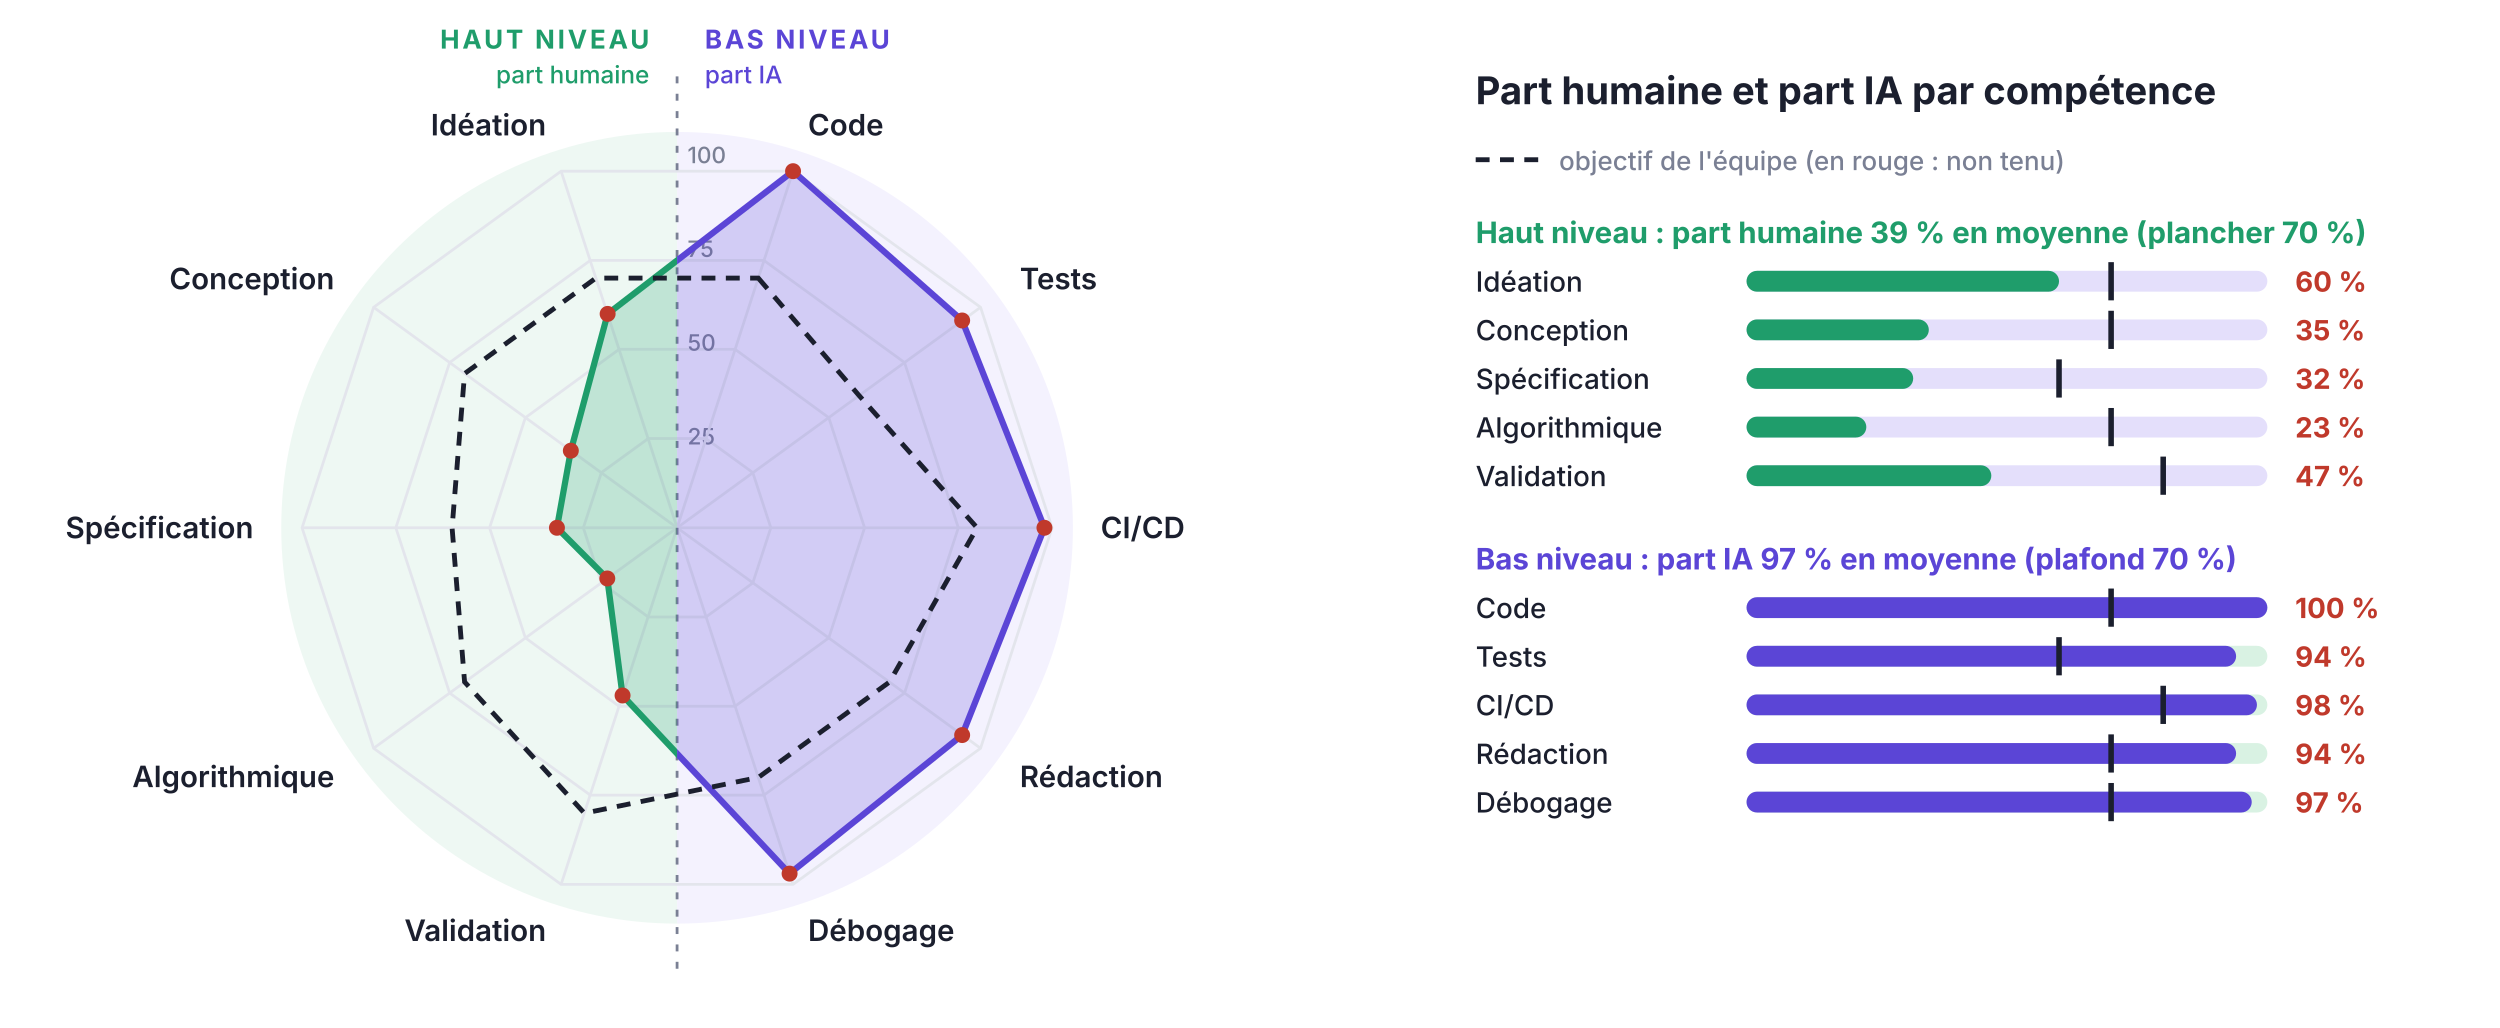
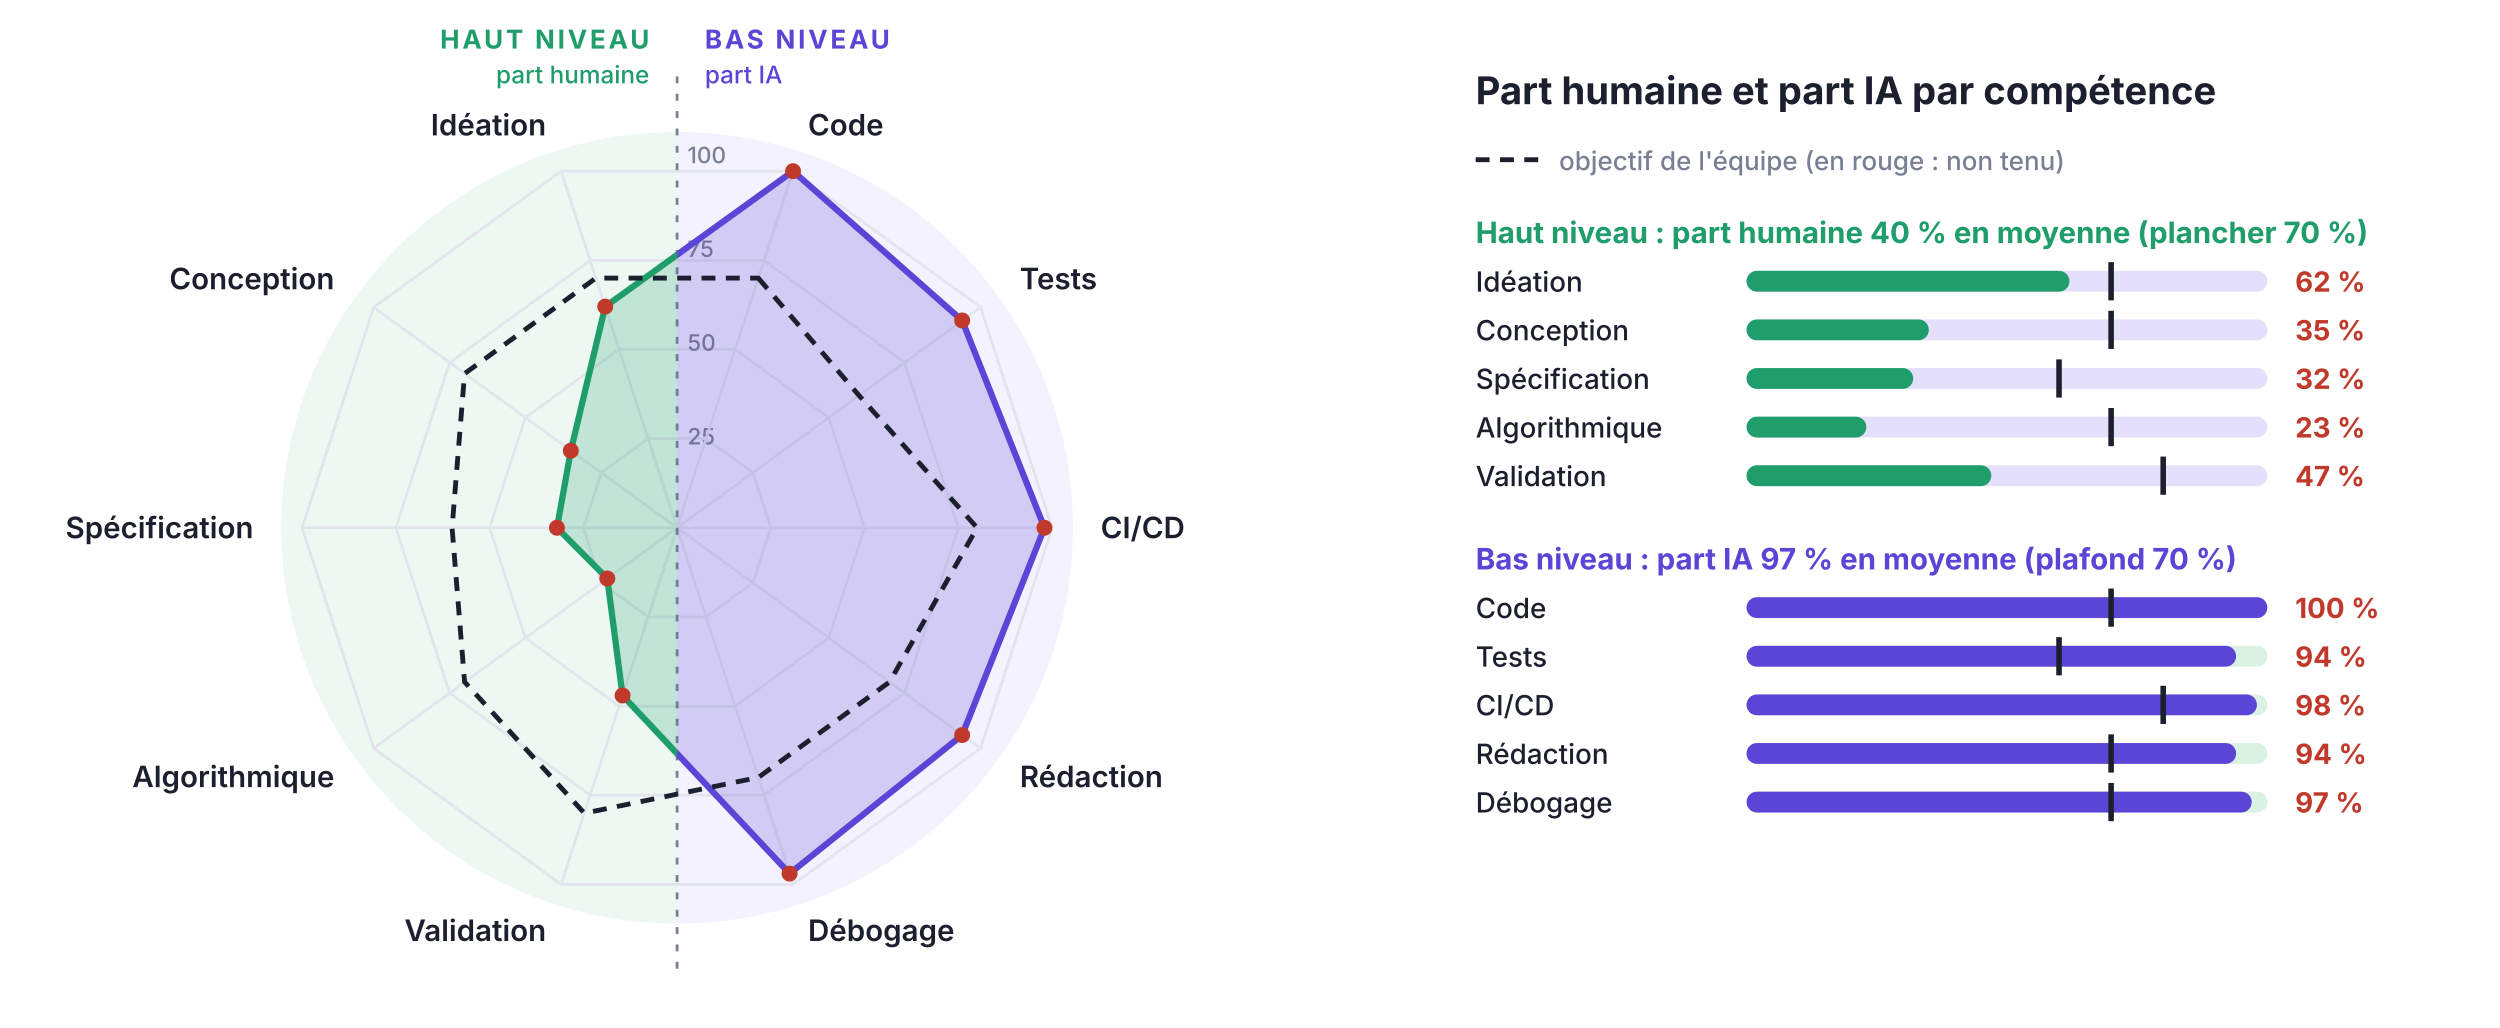
<svg xmlns="http://www.w3.org/2000/svg" viewBox="0 0 720 296" width="720" height="296">
  <defs>
    <clipPath id="moitie-haut">
      <rect x="0" y="0" width="195" height="296" />
    </clipPath>
    <clipPath id="moitie-bas">
      <rect x="195" y="0" width="720" height="296" />
    </clipPath>
  </defs>
  <path d="M195,38 A114,114 0 0 1 195,266 Z" fill="#f4f2fe" />
  <path d="M195,38 A114,114 0 0 0 195,266 Z" fill="#eef8f3" />
  <polygon points="203.3,126.3 216.8,136.1 222.0,152.0 216.8,167.9 203.3,177.7 186.7,177.7 173.2,167.9 168.0,152.0 173.2,136.1 186.7,126.3" fill="none" stroke="#e3e5ec" stroke-width="0.8" />
  <text x="198.0" y="128.0" font-family="Inter, 'Helvetica Neue', Helvetica, Arial, sans-serif" font-size="6.5" font-weight="500" fill="#7a8094" text-anchor="start">25</text>
  <polygon points="211.7,100.6 238.7,120.3 249.0,152.0 238.7,183.7 211.7,203.4 178.3,203.4 151.3,183.7 141.0,152.0 151.3,120.3 178.3,100.6" fill="none" stroke="#e3e5ec" stroke-width="0.8" />
  <text x="198.0" y="101.0" font-family="Inter, 'Helvetica Neue', Helvetica, Arial, sans-serif" font-size="6.5" font-weight="500" fill="#7a8094" text-anchor="start">50</text>
  <polygon points="220.0,75.0 260.5,104.4 276.0,152.0 260.5,199.6 220.0,229.0 170.0,229.0 129.5,199.6 114.0,152.0 129.5,104.4 170.0,75.0" fill="none" stroke="#e3e5ec" stroke-width="0.8" />
  <text x="198.0" y="74.0" font-family="Inter, 'Helvetica Neue', Helvetica, Arial, sans-serif" font-size="6.5" font-weight="500" fill="#7a8094" text-anchor="start">75</text>
  <polygon points="228.4,49.3 282.4,88.5 303.0,152.0 282.4,215.5 228.4,254.7 161.6,254.7 107.6,215.5 87.0,152.0 107.6,88.5 161.6,49.3" fill="none" stroke="#e3e5ec" stroke-width="0.8" />
  <text x="198.0" y="47.0" font-family="Inter, 'Helvetica Neue', Helvetica, Arial, sans-serif" font-size="6.5" font-weight="500" fill="#7a8094" text-anchor="start">100</text>
  <line x1="195" y1="152" x2="228.4" y2="49.3" stroke="#e3e5ec" stroke-width="0.8" />
  <text x="232.7" y="39.0" font-family="Inter, 'Helvetica Neue', Helvetica, Arial, sans-serif" font-size="8.5" font-weight="600" fill="#1b1f2e" text-anchor="start">Code</text>
  <line x1="195" y1="152" x2="282.4" y2="88.5" stroke="#e3e5ec" stroke-width="0.8" />
  <text x="293.7" y="83.3" font-family="Inter, 'Helvetica Neue', Helvetica, Arial, sans-serif" font-size="8.5" font-weight="600" fill="#1b1f2e" text-anchor="start">Tests</text>
  <line x1="195" y1="152" x2="303.0" y2="152.0" stroke="#e3e5ec" stroke-width="0.8" />
  <text x="317.0" y="155.0" font-family="Inter, 'Helvetica Neue', Helvetica, Arial, sans-serif" font-size="8.5" font-weight="600" fill="#1b1f2e" text-anchor="start">CI/CD</text>
  <line x1="195" y1="152" x2="282.4" y2="215.5" stroke="#e3e5ec" stroke-width="0.8" />
  <text x="293.7" y="226.7" font-family="Inter, 'Helvetica Neue', Helvetica, Arial, sans-serif" font-size="8.5" font-weight="600" fill="#1b1f2e" text-anchor="start">Rédaction</text>
  <line x1="195" y1="152" x2="228.4" y2="254.7" stroke="#e3e5ec" stroke-width="0.8" />
  <text x="232.7" y="271.0" font-family="Inter, 'Helvetica Neue', Helvetica, Arial, sans-serif" font-size="8.5" font-weight="600" fill="#1b1f2e" text-anchor="start">Débogage</text>
  <line x1="195" y1="152" x2="161.6" y2="254.7" stroke="#e3e5ec" stroke-width="0.8" />
  <text x="157.3" y="271.0" font-family="Inter, 'Helvetica Neue', Helvetica, Arial, sans-serif" font-size="8.5" font-weight="600" fill="#1b1f2e" text-anchor="end">Validation</text>
  <line x1="195" y1="152" x2="107.6" y2="215.5" stroke="#e3e5ec" stroke-width="0.8" />
  <text x="96.3" y="226.7" font-family="Inter, 'Helvetica Neue', Helvetica, Arial, sans-serif" font-size="8.5" font-weight="600" fill="#1b1f2e" text-anchor="end">Algorithmique</text>
  <line x1="195" y1="152" x2="87.0" y2="152.0" stroke="#e3e5ec" stroke-width="0.8" />
  <text x="73.0" y="155.0" font-family="Inter, 'Helvetica Neue', Helvetica, Arial, sans-serif" font-size="8.5" font-weight="600" fill="#1b1f2e" text-anchor="end">Spécification</text>
  <line x1="195" y1="152" x2="107.6" y2="88.5" stroke="#e3e5ec" stroke-width="0.8" />
  <text x="96.3" y="83.3" font-family="Inter, 'Helvetica Neue', Helvetica, Arial, sans-serif" font-size="8.5" font-weight="600" fill="#1b1f2e" text-anchor="end">Conception</text>
  <line x1="195" y1="152" x2="161.6" y2="49.3" stroke="#e3e5ec" stroke-width="0.8" />
  <text x="157.3" y="39.0" font-family="Inter, 'Helvetica Neue', Helvetica, Arial, sans-serif" font-size="8.5" font-weight="600" fill="#1b1f2e" text-anchor="end">Idéation</text>
  <line x1="195" y1="22" x2="195" y2="282" stroke="#7a8094" stroke-width="0.8" stroke-dasharray="2 3" />
  <text x="187.0" y="14.0" font-family="Inter, 'Helvetica Neue', Helvetica, Arial, sans-serif" font-size="7.5" font-weight="700" fill="#1f9d6b" text-anchor="end" letter-spacing="0.8">HAUT NIVEAU</text>
  <text x="187.0" y="24.0" font-family="Inter, 'Helvetica Neue', Helvetica, Arial, sans-serif" font-size="7" font-weight="500" fill="#1f9d6b" text-anchor="end">part humaine</text>
  <text x="203.0" y="14.0" font-family="Inter, 'Helvetica Neue', Helvetica, Arial, sans-serif" font-size="7.5" font-weight="700" fill="#5b45d6" text-anchor="start" letter-spacing="0.8">BAS NIVEAU</text>
  <text x="203.0" y="24.0" font-family="Inter, 'Helvetica Neue', Helvetica, Arial, sans-serif" font-size="7" font-weight="500" fill="#5b45d6" text-anchor="start">part IA</text>
  <g clip-path="url(#moitie-haut)">
-     <polygon points="228.4,49.3 277.1,92.3 300.8,152.0 277.1,211.7 227.4,251.6 179.3,200.3 174.9,166.6 160.4,152.0 164.4,129.8 175.0,90.4" fill="#1f9d6b" fill-opacity="0.22" stroke="#1f9d6b" stroke-width="1.8" stroke-linejoin="round" />
+     <polygon points="228.4,49.3 277.1,92.3 300.8,152.0 277.1,211.7 227.4,251.6 179.3,200.3 174.9,166.6 160.4,152.0 164.4,129.8 174.3,88.3" fill="#1f9d6b" fill-opacity="0.22" stroke="#1f9d6b" stroke-width="1.8" stroke-linejoin="round" />
    <polygon points="218.4,80.1 247.4,113.9 281.4,152.0 256.2,196.4 218.4,223.9 168.3,234.2 133.8,196.4 130.2,152.0 133.8,107.6 171.6,80.1" fill="none" stroke="#1b1f2e" stroke-width="1.4" stroke-dasharray="4 3" />
  </g>
  <g clip-path="url(#moitie-bas)">
-     <polygon points="228.4,49.3 277.1,92.3 300.8,152.0 277.1,211.7 227.4,251.6 179.3,200.3 174.9,166.6 160.4,152.0 164.4,129.8 175.0,90.4" fill="#5b45d6" fill-opacity="0.22" stroke="#5b45d6" stroke-width="1.8" stroke-linejoin="round" />
+     <polygon points="228.4,49.3 277.1,92.3 300.8,152.0 277.1,211.7 227.4,251.6 179.3,200.3 174.9,166.6 160.4,152.0 164.4,129.8 174.3,88.3" fill="#5b45d6" fill-opacity="0.22" stroke="#5b45d6" stroke-width="1.8" stroke-linejoin="round" />
    <polygon points="218.4,80.1 247.4,113.9 281.4,152.0 256.2,196.4 218.4,223.9 168.3,234.2 133.8,196.4 130.2,152.0 133.8,107.6 171.6,80.1" fill="none" stroke="#1b1f2e" stroke-width="1.4" stroke-dasharray="4 3" />
  </g>
  <circle cx="228.4" cy="49.3" r="2.3" fill="#c0392b" />
  <circle cx="277.1" cy="92.3" r="2.3" fill="#c0392b" />
  <circle cx="300.8" cy="152.0" r="2.3" fill="#c0392b" />
  <circle cx="277.1" cy="211.7" r="2.3" fill="#c0392b" />
  <circle cx="227.4" cy="251.6" r="2.3" fill="#c0392b" />
  <circle cx="179.3" cy="200.3" r="2.3" fill="#c0392b" />
  <circle cx="174.9" cy="166.6" r="2.3" fill="#c0392b" />
  <circle cx="160.4" cy="152.0" r="2.3" fill="#c0392b" />
  <circle cx="164.4" cy="129.8" r="2.3" fill="#c0392b" />
-   <circle cx="175.0" cy="90.4" r="2.3" fill="#c0392b" />
+   <circle cx="174.3" cy="88.3" r="2.3" fill="#c0392b" />
  <text x="425.0" y="30.0" font-family="Inter, 'Helvetica Neue', Helvetica, Arial, sans-serif" font-size="11" font-weight="700" fill="#1b1f2e" text-anchor="start">Part humaine et part IA par compétence</text>
  <line x1="425" y1="46" x2="443" y2="46" stroke="#1b1f2e" stroke-width="1.4" stroke-dasharray="4 3" />
  <text x="449.0" y="49.0" font-family="Inter, 'Helvetica Neue', Helvetica, Arial, sans-serif" font-size="7.5" font-weight="500" fill="#7a8094" text-anchor="start">objectif de l'équipe (en rouge : non tenu)</text>
-   <text x="425.0" y="70.0" font-family="Inter, 'Helvetica Neue', Helvetica, Arial, sans-serif" font-size="8.5" font-weight="700" fill="#1f9d6b" text-anchor="start">Haut niveau : part humaine 39 % en moyenne (plancher 70 %)</text>
+   <text x="425.0" y="70.0" font-family="Inter, 'Helvetica Neue', Helvetica, Arial, sans-serif" font-size="8.5" font-weight="700" fill="#1f9d6b" text-anchor="start">Haut niveau : part humaine 40 % en moyenne (plancher 70 %)</text>
  <text x="425.0" y="84.0" font-family="Inter, 'Helvetica Neue', Helvetica, Arial, sans-serif" font-size="8" font-weight="500" fill="#1b1f2e" text-anchor="start">Idéation</text>
  <rect x="503" y="78" width="150" height="6" rx="3" fill="#e4dffb" />
-   <rect x="503" y="78" width="90.0" height="6" rx="3" fill="#1f9d6b" />
+   <rect x="503" y="78" width="93.0" height="6" rx="3" fill="#1f9d6b" />
  <line x1="608.0" y1="75.5" x2="608.0" y2="86.5" stroke="#1b1f2e" stroke-width="1.6" />
-   <text x="661.0" y="84.0" font-family="Inter, 'Helvetica Neue', Helvetica, Arial, sans-serif" font-size="8" font-weight="700" fill="#c0392b" text-anchor="start">60 %</text>
+   <text x="661.0" y="84.0" font-family="Inter, 'Helvetica Neue', Helvetica, Arial, sans-serif" font-size="8" font-weight="700" fill="#c0392b" text-anchor="start">62 %</text>
  <text x="425.0" y="98.0" font-family="Inter, 'Helvetica Neue', Helvetica, Arial, sans-serif" font-size="8" font-weight="500" fill="#1b1f2e" text-anchor="start">Conception</text>
  <rect x="503" y="92" width="150" height="6" rx="3" fill="#e4dffb" />
  <rect x="503" y="92" width="52.5" height="6" rx="3" fill="#1f9d6b" />
  <line x1="608.0" y1="89.5" x2="608.0" y2="100.5" stroke="#1b1f2e" stroke-width="1.6" />
  <text x="661.0" y="98.0" font-family="Inter, 'Helvetica Neue', Helvetica, Arial, sans-serif" font-size="8" font-weight="700" fill="#c0392b" text-anchor="start">35 %</text>
  <text x="425.0" y="112.0" font-family="Inter, 'Helvetica Neue', Helvetica, Arial, sans-serif" font-size="8" font-weight="500" fill="#1b1f2e" text-anchor="start">Spécification</text>
  <rect x="503" y="106" width="150" height="6" rx="3" fill="#e4dffb" />
  <rect x="503" y="106" width="48.0" height="6" rx="3" fill="#1f9d6b" />
  <line x1="593.0" y1="103.5" x2="593.0" y2="114.5" stroke="#1b1f2e" stroke-width="1.6" />
  <text x="661.0" y="112.0" font-family="Inter, 'Helvetica Neue', Helvetica, Arial, sans-serif" font-size="8" font-weight="700" fill="#c0392b" text-anchor="start">32 %</text>
  <text x="425.0" y="126.0" font-family="Inter, 'Helvetica Neue', Helvetica, Arial, sans-serif" font-size="8" font-weight="500" fill="#1b1f2e" text-anchor="start">Algorithmique</text>
  <rect x="503" y="120" width="150" height="6" rx="3" fill="#e4dffb" />
  <rect x="503" y="120" width="34.5" height="6" rx="3" fill="#1f9d6b" />
  <line x1="608.0" y1="117.5" x2="608.0" y2="128.5" stroke="#1b1f2e" stroke-width="1.6" />
  <text x="661.0" y="126.0" font-family="Inter, 'Helvetica Neue', Helvetica, Arial, sans-serif" font-size="8" font-weight="700" fill="#c0392b" text-anchor="start">23 %</text>
  <text x="425.0" y="140.0" font-family="Inter, 'Helvetica Neue', Helvetica, Arial, sans-serif" font-size="8" font-weight="500" fill="#1b1f2e" text-anchor="start">Validation</text>
  <rect x="503" y="134" width="150" height="6" rx="3" fill="#e4dffb" />
  <rect x="503" y="134" width="70.5" height="6" rx="3" fill="#1f9d6b" />
  <line x1="623.0" y1="131.5" x2="623.0" y2="142.5" stroke="#1b1f2e" stroke-width="1.6" />
  <text x="661.0" y="140.0" font-family="Inter, 'Helvetica Neue', Helvetica, Arial, sans-serif" font-size="8" font-weight="700" fill="#c0392b" text-anchor="start">47 %</text>
  <text x="425.0" y="164.0" font-family="Inter, 'Helvetica Neue', Helvetica, Arial, sans-serif" font-size="8.5" font-weight="700" fill="#5b45d6" text-anchor="start">Bas niveau : part IA 97 % en moyenne (plafond 70 %)</text>
  <text x="425.0" y="178.0" font-family="Inter, 'Helvetica Neue', Helvetica, Arial, sans-serif" font-size="8" font-weight="500" fill="#1b1f2e" text-anchor="start">Code</text>
  <rect x="503" y="172" width="150" height="6" rx="3" fill="#d9f2e3" />
  <rect x="503" y="172" width="150.0" height="6" rx="3" fill="#5b45d6" />
  <line x1="608.0" y1="169.5" x2="608.0" y2="180.5" stroke="#1b1f2e" stroke-width="1.6" />
  <text x="661.0" y="178.0" font-family="Inter, 'Helvetica Neue', Helvetica, Arial, sans-serif" font-size="8" font-weight="700" fill="#c0392b" text-anchor="start">100 %</text>
  <text x="425.0" y="192.0" font-family="Inter, 'Helvetica Neue', Helvetica, Arial, sans-serif" font-size="8" font-weight="500" fill="#1b1f2e" text-anchor="start">Tests</text>
  <rect x="503" y="186" width="150" height="6" rx="3" fill="#d9f2e3" />
  <rect x="503" y="186" width="141.0" height="6" rx="3" fill="#5b45d6" />
  <line x1="593.0" y1="183.5" x2="593.0" y2="194.5" stroke="#1b1f2e" stroke-width="1.6" />
  <text x="661.0" y="192.0" font-family="Inter, 'Helvetica Neue', Helvetica, Arial, sans-serif" font-size="8" font-weight="700" fill="#c0392b" text-anchor="start">94 %</text>
  <text x="425.0" y="206.0" font-family="Inter, 'Helvetica Neue', Helvetica, Arial, sans-serif" font-size="8" font-weight="500" fill="#1b1f2e" text-anchor="start">CI/CD</text>
  <rect x="503" y="200" width="150" height="6" rx="3" fill="#d9f2e3" />
  <rect x="503" y="200" width="147.0" height="6" rx="3" fill="#5b45d6" />
  <line x1="623.0" y1="197.5" x2="623.0" y2="208.5" stroke="#1b1f2e" stroke-width="1.6" />
  <text x="661.0" y="206.0" font-family="Inter, 'Helvetica Neue', Helvetica, Arial, sans-serif" font-size="8" font-weight="700" fill="#c0392b" text-anchor="start">98 %</text>
  <text x="425.0" y="220.0" font-family="Inter, 'Helvetica Neue', Helvetica, Arial, sans-serif" font-size="8" font-weight="500" fill="#1b1f2e" text-anchor="start">Rédaction</text>
  <rect x="503" y="214" width="150" height="6" rx="3" fill="#d9f2e3" />
  <rect x="503" y="214" width="141.0" height="6" rx="3" fill="#5b45d6" />
  <line x1="608.0" y1="211.5" x2="608.0" y2="222.5" stroke="#1b1f2e" stroke-width="1.6" />
  <text x="661.0" y="220.0" font-family="Inter, 'Helvetica Neue', Helvetica, Arial, sans-serif" font-size="8" font-weight="700" fill="#c0392b" text-anchor="start">94 %</text>
  <text x="425.0" y="234.0" font-family="Inter, 'Helvetica Neue', Helvetica, Arial, sans-serif" font-size="8" font-weight="500" fill="#1b1f2e" text-anchor="start">Débogage</text>
  <rect x="503" y="228" width="150" height="6" rx="3" fill="#d9f2e3" />
  <rect x="503" y="228" width="145.5" height="6" rx="3" fill="#5b45d6" />
  <line x1="608.0" y1="225.5" x2="608.0" y2="236.5" stroke="#1b1f2e" stroke-width="1.6" />
  <text x="661.0" y="234.0" font-family="Inter, 'Helvetica Neue', Helvetica, Arial, sans-serif" font-size="8" font-weight="700" fill="#c0392b" text-anchor="start">97 %</text>
</svg>
